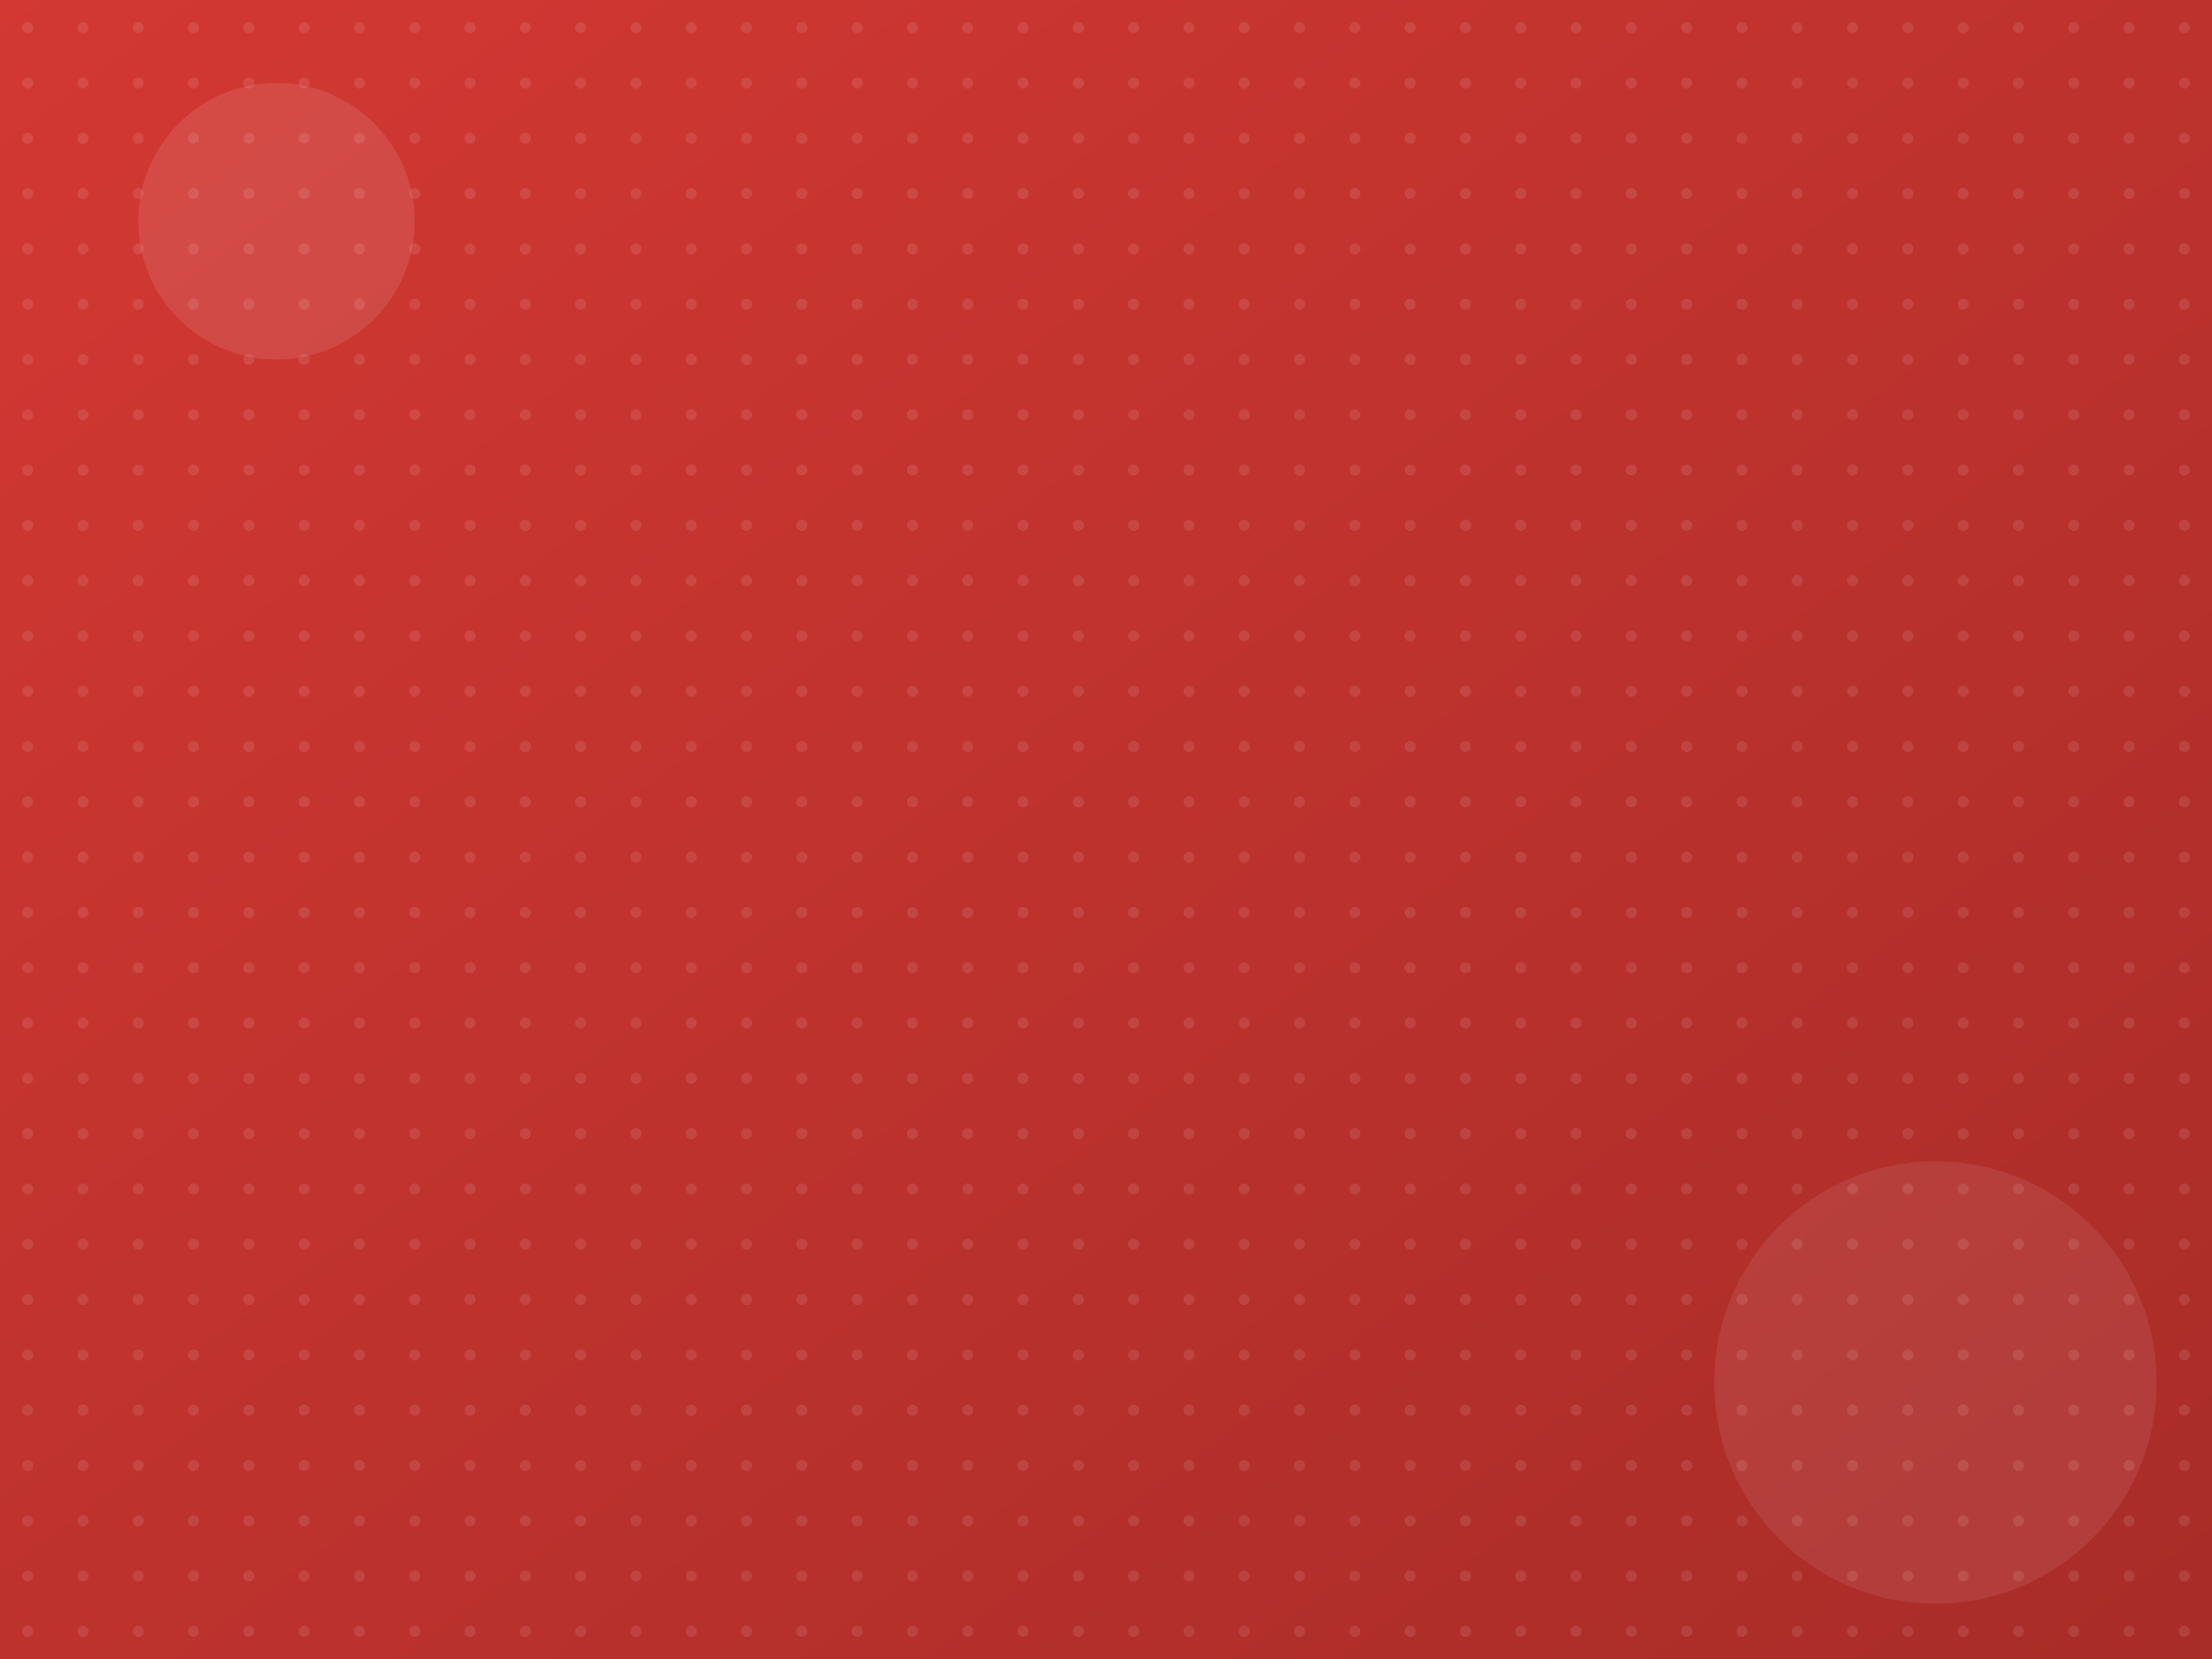
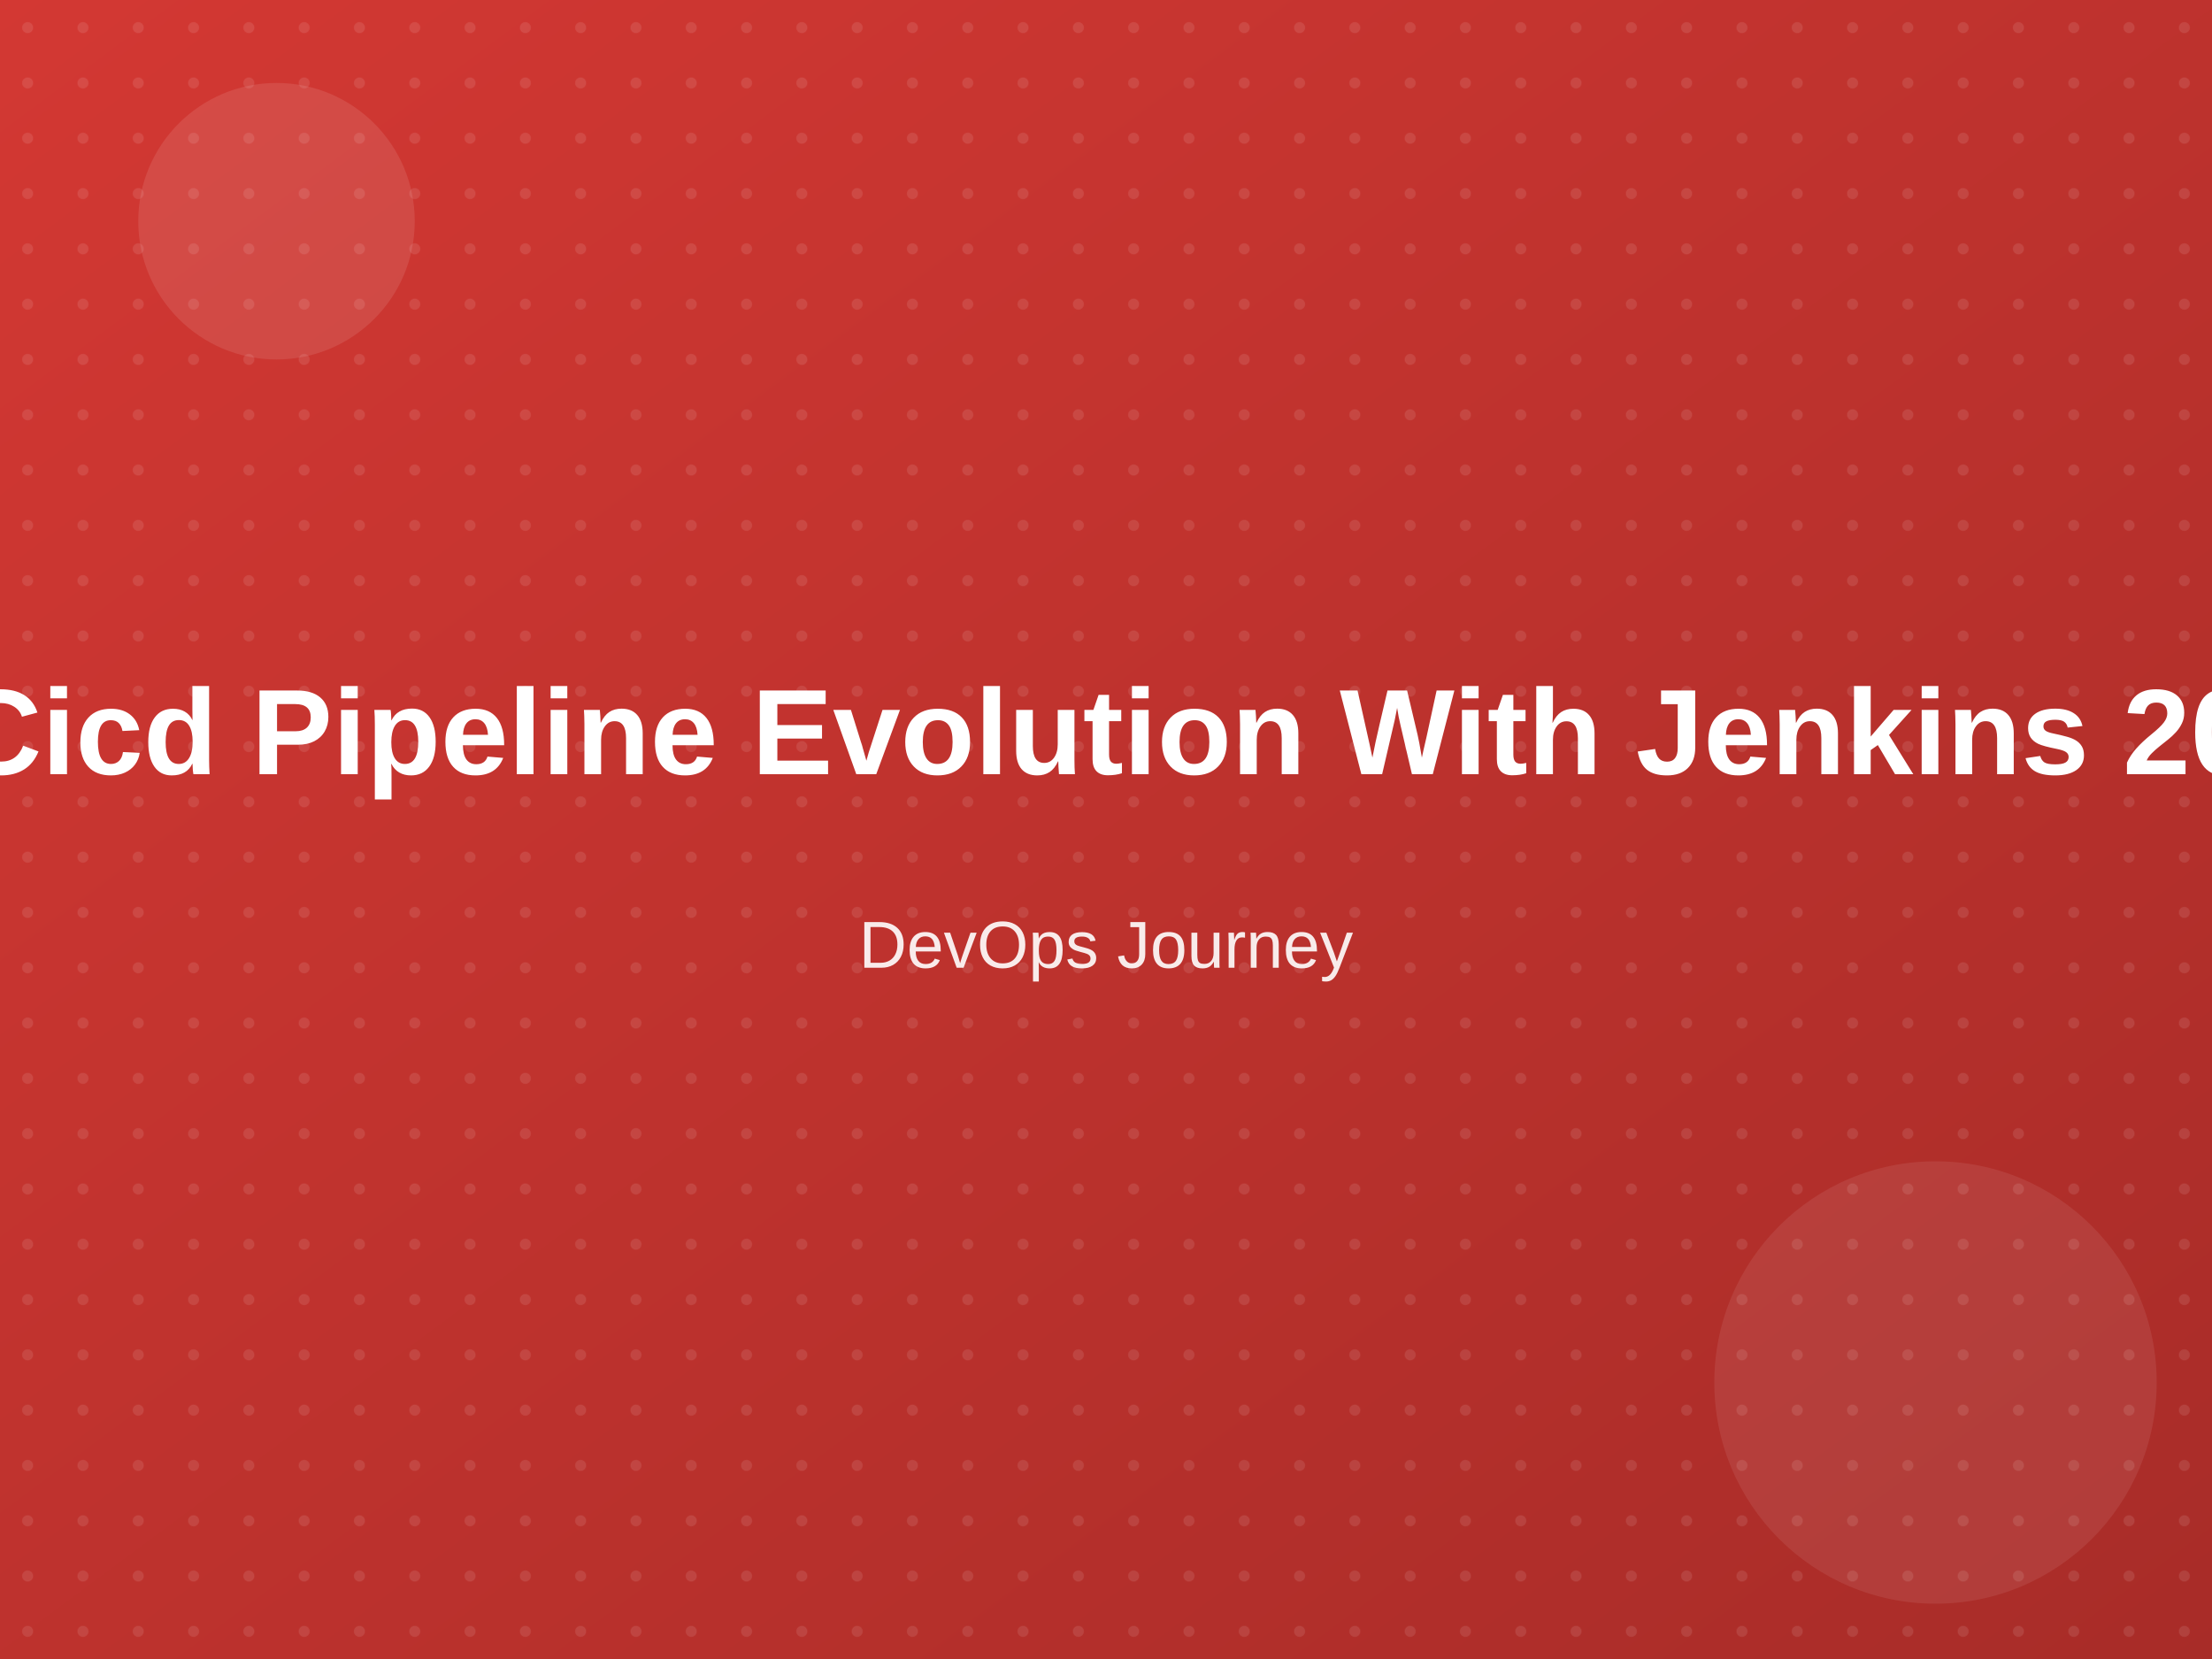
<svg xmlns="http://www.w3.org/2000/svg" width="800" height="600">
  <defs>
    <linearGradient id="grad" x1="0%" y1="0%" x2="100%" y2="100%">
      <stop offset="0%" style="stop-color:#D33833;stop-opacity:1" />
      <stop offset="100%" style="stop-color:#a82c28;stop-opacity:1" />
    </linearGradient>
    <pattern id="dots" x="20" y="20" width="20" height="20" patternUnits="userSpaceOnUse">
      <circle cx="10" cy="10" r="2" fill="rgba(255,255,255,0.1)" />
    </pattern>
  </defs>
  <rect width="800" height="600" fill="url(#grad)" />
  <rect width="800" height="600" fill="url(#dots)" />
  <circle cx="100" cy="80" r="50" fill="rgba(255,255,255,0.1)" />
  <circle cx="700" cy="500" r="80" fill="rgba(255,255,255,0.08)" />
+   <text x="400" y="280" font-size="44" font-family="Arial, sans-serif" font-weight="bold" text-anchor="middle" fill="white" word-spacing="10">
+     Cicd Pipeline Evolution With Jenkins 20
+   </text>
+   <text x="400" y="350" font-size="24" font-family="Arial, sans-serif" text-anchor="middle" fill="rgba(255,255,255,0.9)">
+     DevOps Journey
+   </text>
</svg>
